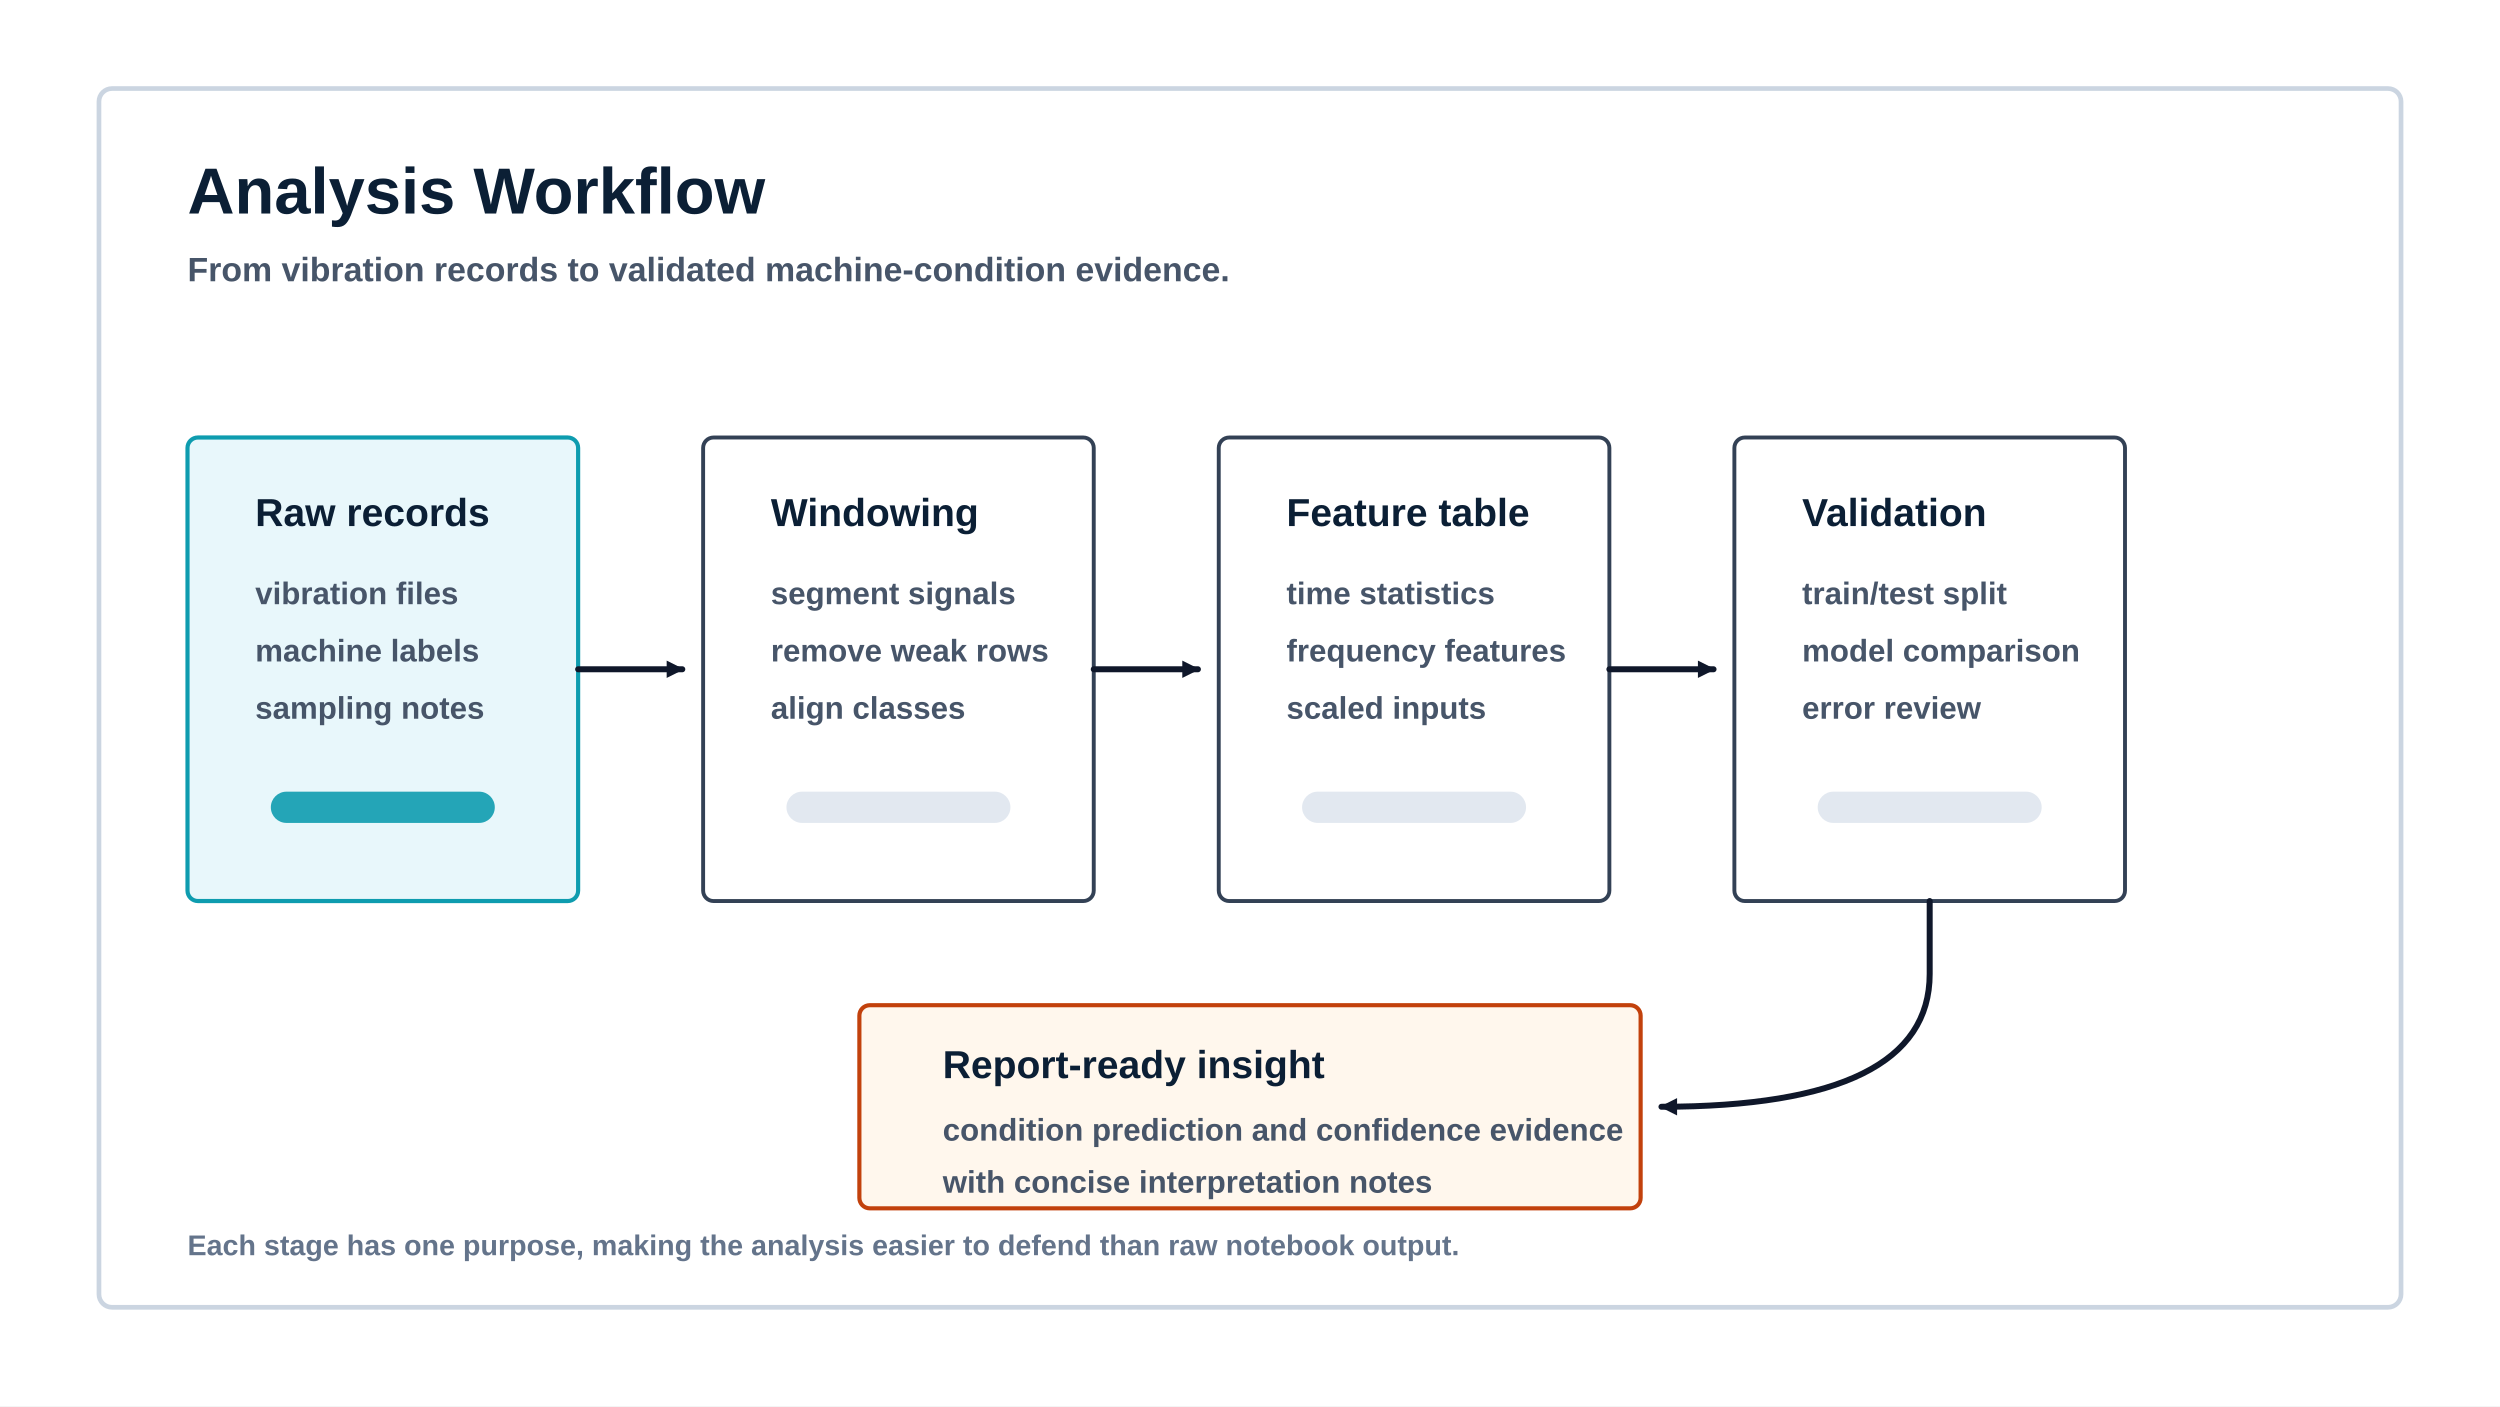
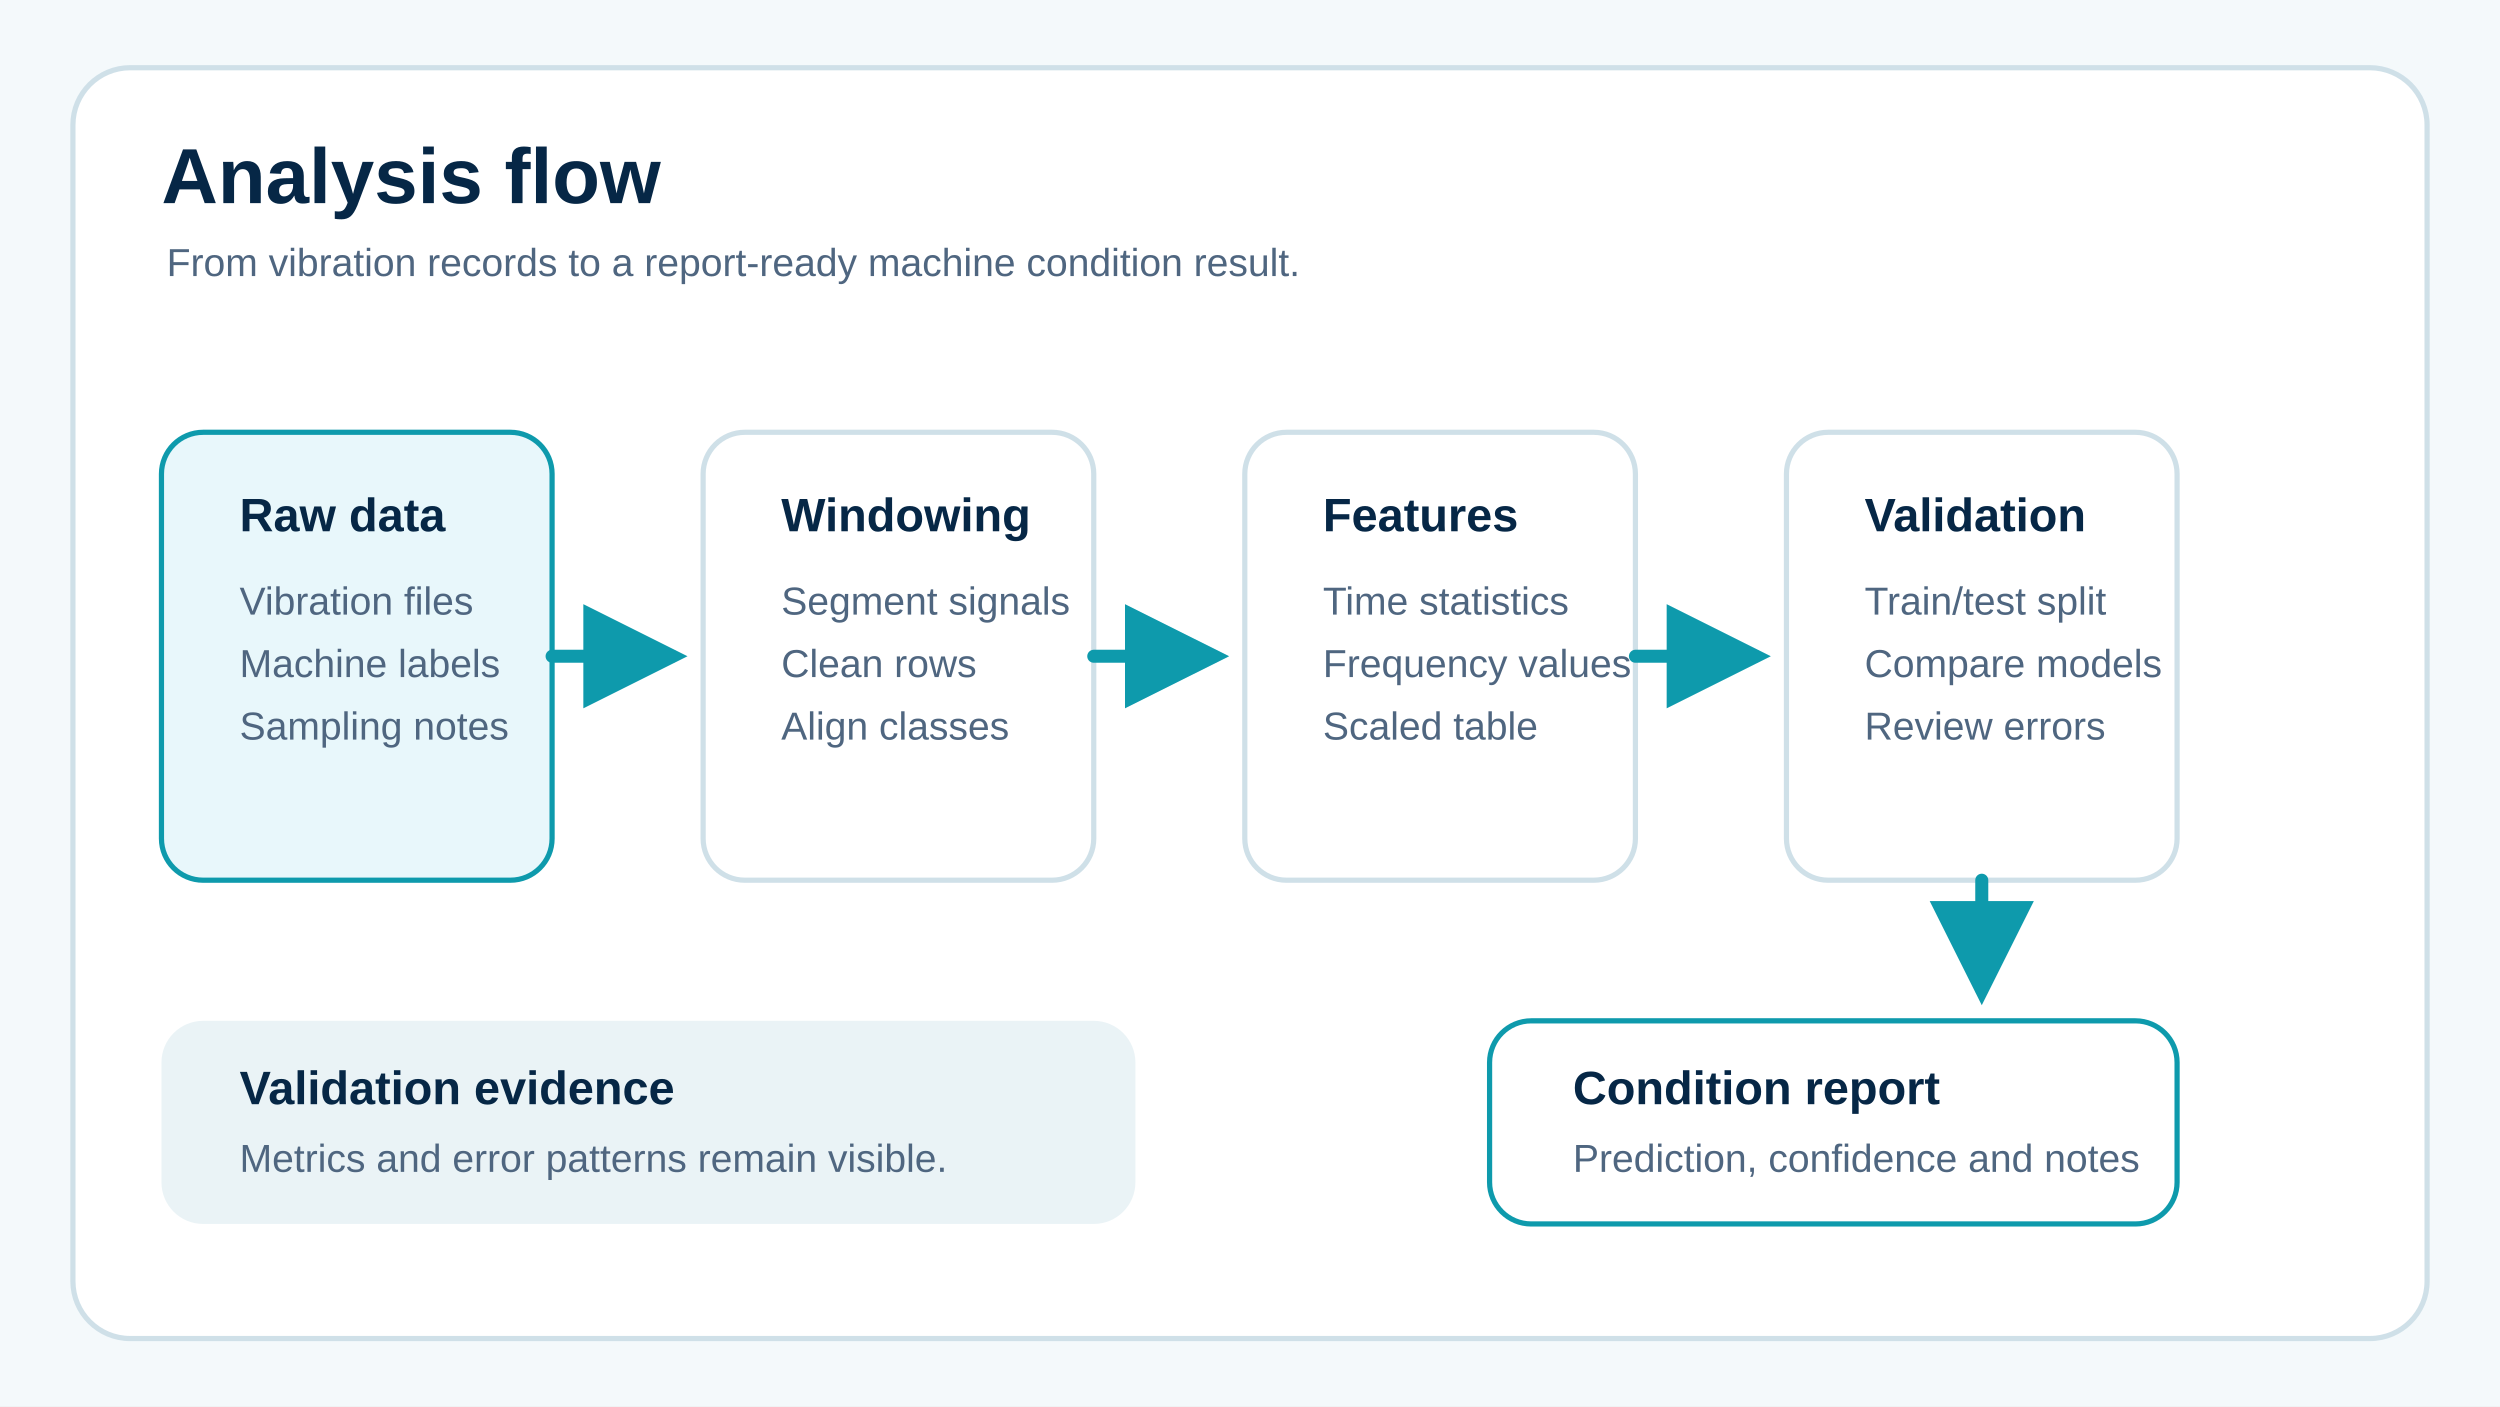
<svg xmlns="http://www.w3.org/2000/svg" width="960" height="540" viewBox="0 0 960 540" role="img" aria-labelledby="title desc">
  <defs>
-     <marker id="arrow" viewBox="0 0 12 12" refX="10" refY="6" markerWidth="8" markerHeight="8" orient="auto" markerUnits="userSpaceOnUse">
-       <path d="M1 1L11 6L1 11Z" fill="#0f172a" />
+     <marker id="arrow-teal" viewBox="0 0 10 10" refX="8.5" refY="5" markerWidth="8" markerHeight="8" orient="auto">
+       <path d="M 0 0 L 10 5 L 0 10 z" fill="#0e9aac" />
    </marker>
    <style>
-       .title { font-family: Arial, Helvetica, sans-serif; font-size: 25px; font-weight: 700; fill: #0b1f35; }
-       .subtitle { font-family: Arial, Helvetica, sans-serif; font-size: 13px; font-weight: 600; fill: #475569; }
-       .head { font-family: Arial, Helvetica, sans-serif; font-size: 15px; font-weight: 700; fill: #0b1f35; }
-       .copy { font-family: Arial, Helvetica, sans-serif; font-size: 12px; font-weight: 600; fill: #475569; }
-       .small { font-family: Arial, Helvetica, sans-serif; font-size: 11px; font-weight: 700; fill: #64748b; }
-       .panel { fill: #ffffff; stroke: #cbd5e1; stroke-width: 1.8; }
-       .stage { fill: #ffffff; stroke: #334155; stroke-width: 1.5; }
-       .input { fill: #e8f7fb; stroke: #0e9caf; stroke-width: 1.6; }
-       .output { fill: #fff7ed; stroke: #c2410c; stroke-width: 1.6; }
-       .flow { stroke: #0f172a; stroke-width: 2.3; fill: none; stroke-linecap: round; marker-end: url(#arrow); }
+       .bg{fill:#f4f9fb}.panel{fill:#fff;stroke:#cfe0e8;stroke-width:2}.stage{fill:#fff;stroke:#cfe0e8;stroke-width:2}.input{fill:#e8f7fb;stroke:#0e9aac;stroke-width:2}.output{fill:#fff;stroke:#0e9aac;stroke-width:2}.ink{fill:#062746;font-family:Arial,Helvetica,sans-serif;font-weight:700}.muted{fill:#4f6680;font-family:Arial,Helvetica,sans-serif}.title{font-size:30px}.label{font-size:18px}.small{font-size:15px}.tiny{font-size:13px}.line{fill:none;stroke:#0e9aac;stroke-width:5;stroke-linecap:round;stroke-linejoin:round;marker-end:url(#arrow-teal)}.soft{fill:#eaf3f6}.dark{fill:#082744}.accent{fill:#0e9aac}.orange{fill:#f68a3c}
    </style>
  </defs>
-   <rect width="960" height="540" fill="#ffffff" />
-   <rect x="38" y="34" width="884" height="468" rx="5" class="panel" />
-   <text x="72" y="82" class="title">Analysis Workflow</text>
-   <text x="72" y="108" class="subtitle">From vibration records to validated machine-condition evidence.</text>
-   <rect x="72" y="168" width="150" height="178" rx="4" class="input" />
-   <text x="98" y="202" class="head">Raw records</text>
-   <text x="98" y="232" class="copy">vibration files</text>
-   <text x="98" y="254" class="copy">machine labels</text>
-   <text x="98" y="276" class="copy">sampling notes</text>
-   <rect x="104" y="304" width="86" height="12" rx="6" fill="#0e9caf" opacity="0.9" />
-   <rect x="270" y="168" width="150" height="178" rx="4" class="stage" />
-   <text x="296" y="202" class="head">Windowing</text>
-   <text x="296" y="232" class="copy">segment signals</text>
-   <text x="296" y="254" class="copy">remove weak rows</text>
-   <text x="296" y="276" class="copy">align classes</text>
-   <rect x="302" y="304" width="86" height="12" rx="6" fill="#e2e8f0" />
-   <rect x="468" y="168" width="150" height="178" rx="4" class="stage" />
-   <text x="494" y="202" class="head">Feature table</text>
-   <text x="494" y="232" class="copy">time statistics</text>
-   <text x="494" y="254" class="copy">frequency features</text>
-   <text x="494" y="276" class="copy">scaled inputs</text>
-   <rect x="500" y="304" width="86" height="12" rx="6" fill="#e2e8f0" />
-   <rect x="666" y="168" width="150" height="178" rx="4" class="stage" />
-   <text x="692" y="202" class="head">Validation</text>
-   <text x="692" y="232" class="copy">train/test split</text>
-   <text x="692" y="254" class="copy">model comparison</text>
-   <text x="692" y="276" class="copy">error review</text>
-   <rect x="698" y="304" width="86" height="12" rx="6" fill="#e2e8f0" />
-   <rect x="330" y="386" width="300" height="78" rx="4" class="output" />
-   <text x="362" y="414" class="head">Report-ready insight</text>
-   <text x="362" y="438" class="copy">condition prediction and confidence evidence</text>
-   <text x="362" y="458" class="copy">with concise interpretation notes</text>
-   <path d="M222 257H262" class="flow" />
-   <path d="M420 257H460" class="flow" />
-   <path d="M618 257H658" class="flow" />
-   <path d="M741 346V374Q741 425 638 425" class="flow" />
-   <text x="72" y="482" class="small">Each stage has one purpose, making the analysis easier to defend than raw notebook output.</text>
+   <rect class="bg" width="960" height="540" />
+   <rect class="panel" x="28" y="26" width="904" height="488" rx="22" />
+   <text class="ink title" x="62" y="78">Analysis flow</text>
+   <text class="muted small" x="64" y="106">From vibration records to a report-ready machine condition result.</text>
+   <rect class="input" x="62" y="166" width="150" height="172" rx="16" />
+   <text class="ink label" x="92" y="204">Raw data</text>
+   <text class="muted small" x="92" y="236">Vibration files</text>
+   <text class="muted small" x="92" y="260">Machine labels</text>
+   <text class="muted small" x="92" y="284">Sampling notes</text>
+   <path class="line" d="M212 252H258" />
+   <rect class="stage" x="270" y="166" width="150" height="172" rx="16" />
+   <text class="ink label" x="300" y="204">Windowing</text>
+   <text class="muted small" x="300" y="236">Segment signals</text>
+   <text class="muted small" x="300" y="260">Clean rows</text>
+   <text class="muted small" x="300" y="284">Align classes</text>
+   <path class="line" d="M420 252H466" />
+   <rect class="stage" x="478" y="166" width="150" height="172" rx="16" />
+   <text class="ink label" x="508" y="204">Features</text>
+   <text class="muted small" x="508" y="236">Time statistics</text>
+   <text class="muted small" x="508" y="260">Frequency values</text>
+   <text class="muted small" x="508" y="284">Scaled table</text>
+   <path class="line" d="M628 252H674" />
+   <rect class="stage" x="686" y="166" width="150" height="172" rx="16" />
+   <text class="ink label" x="716" y="204">Validation</text>
+   <text class="muted small" x="716" y="236">Train/test split</text>
+   <text class="muted small" x="716" y="260">Compare models</text>
+   <text class="muted small" x="716" y="284">Review errors</text>
+   <path class="line" d="M761 338V380" />
+   <rect class="output" x="572" y="392" width="264" height="78" rx="16" />
+   <text class="ink label" x="604" y="424">Condition report</text>
+   <text class="muted small" x="604" y="450">Prediction, confidence and notes</text>
+   <rect class="soft" x="62" y="392" width="374" height="78" rx="16" />
+   <text class="ink label" x="92" y="424">Validation evidence</text>
+   <text class="muted small" x="92" y="450">Metrics and error patterns remain visible.</text>
</svg>
